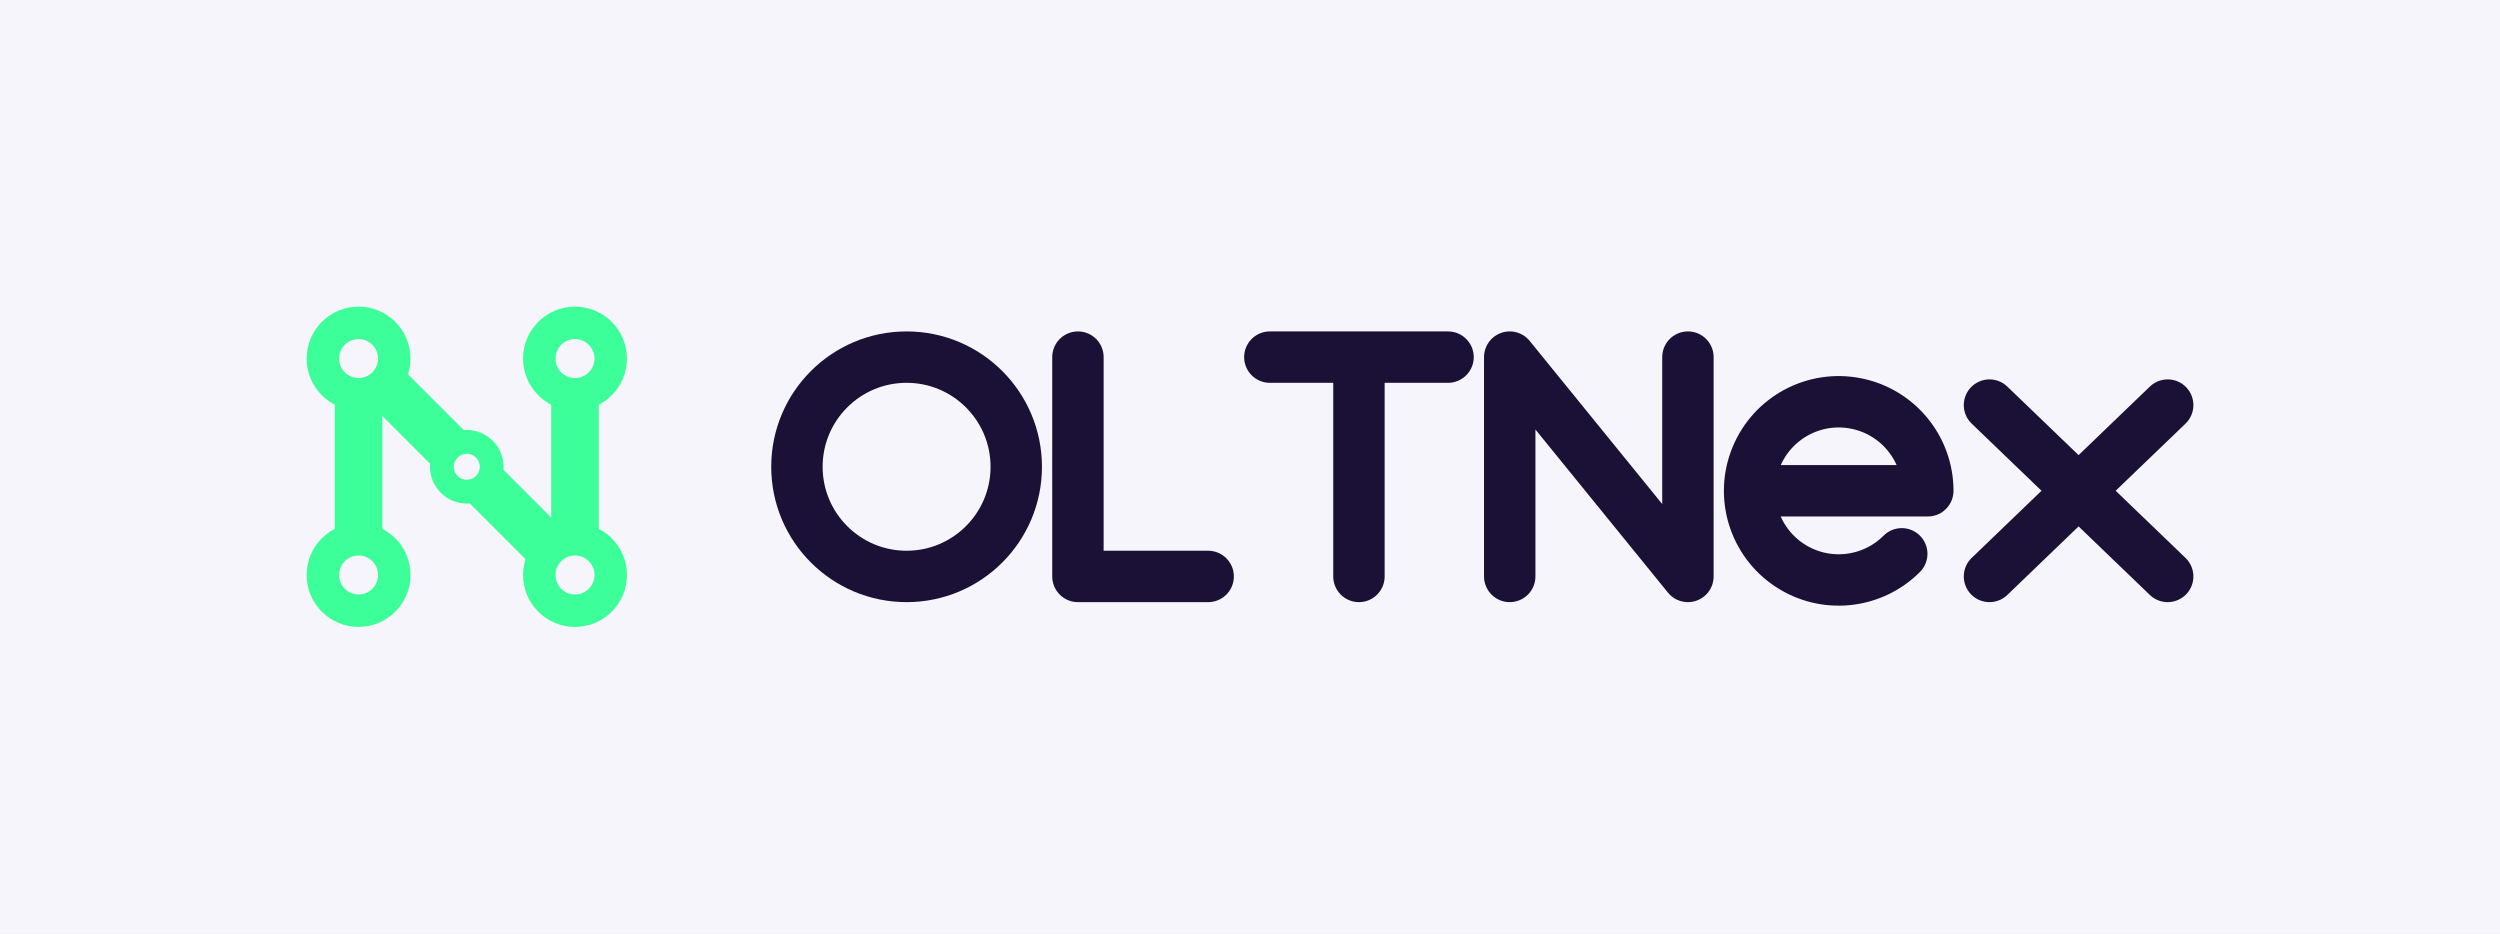
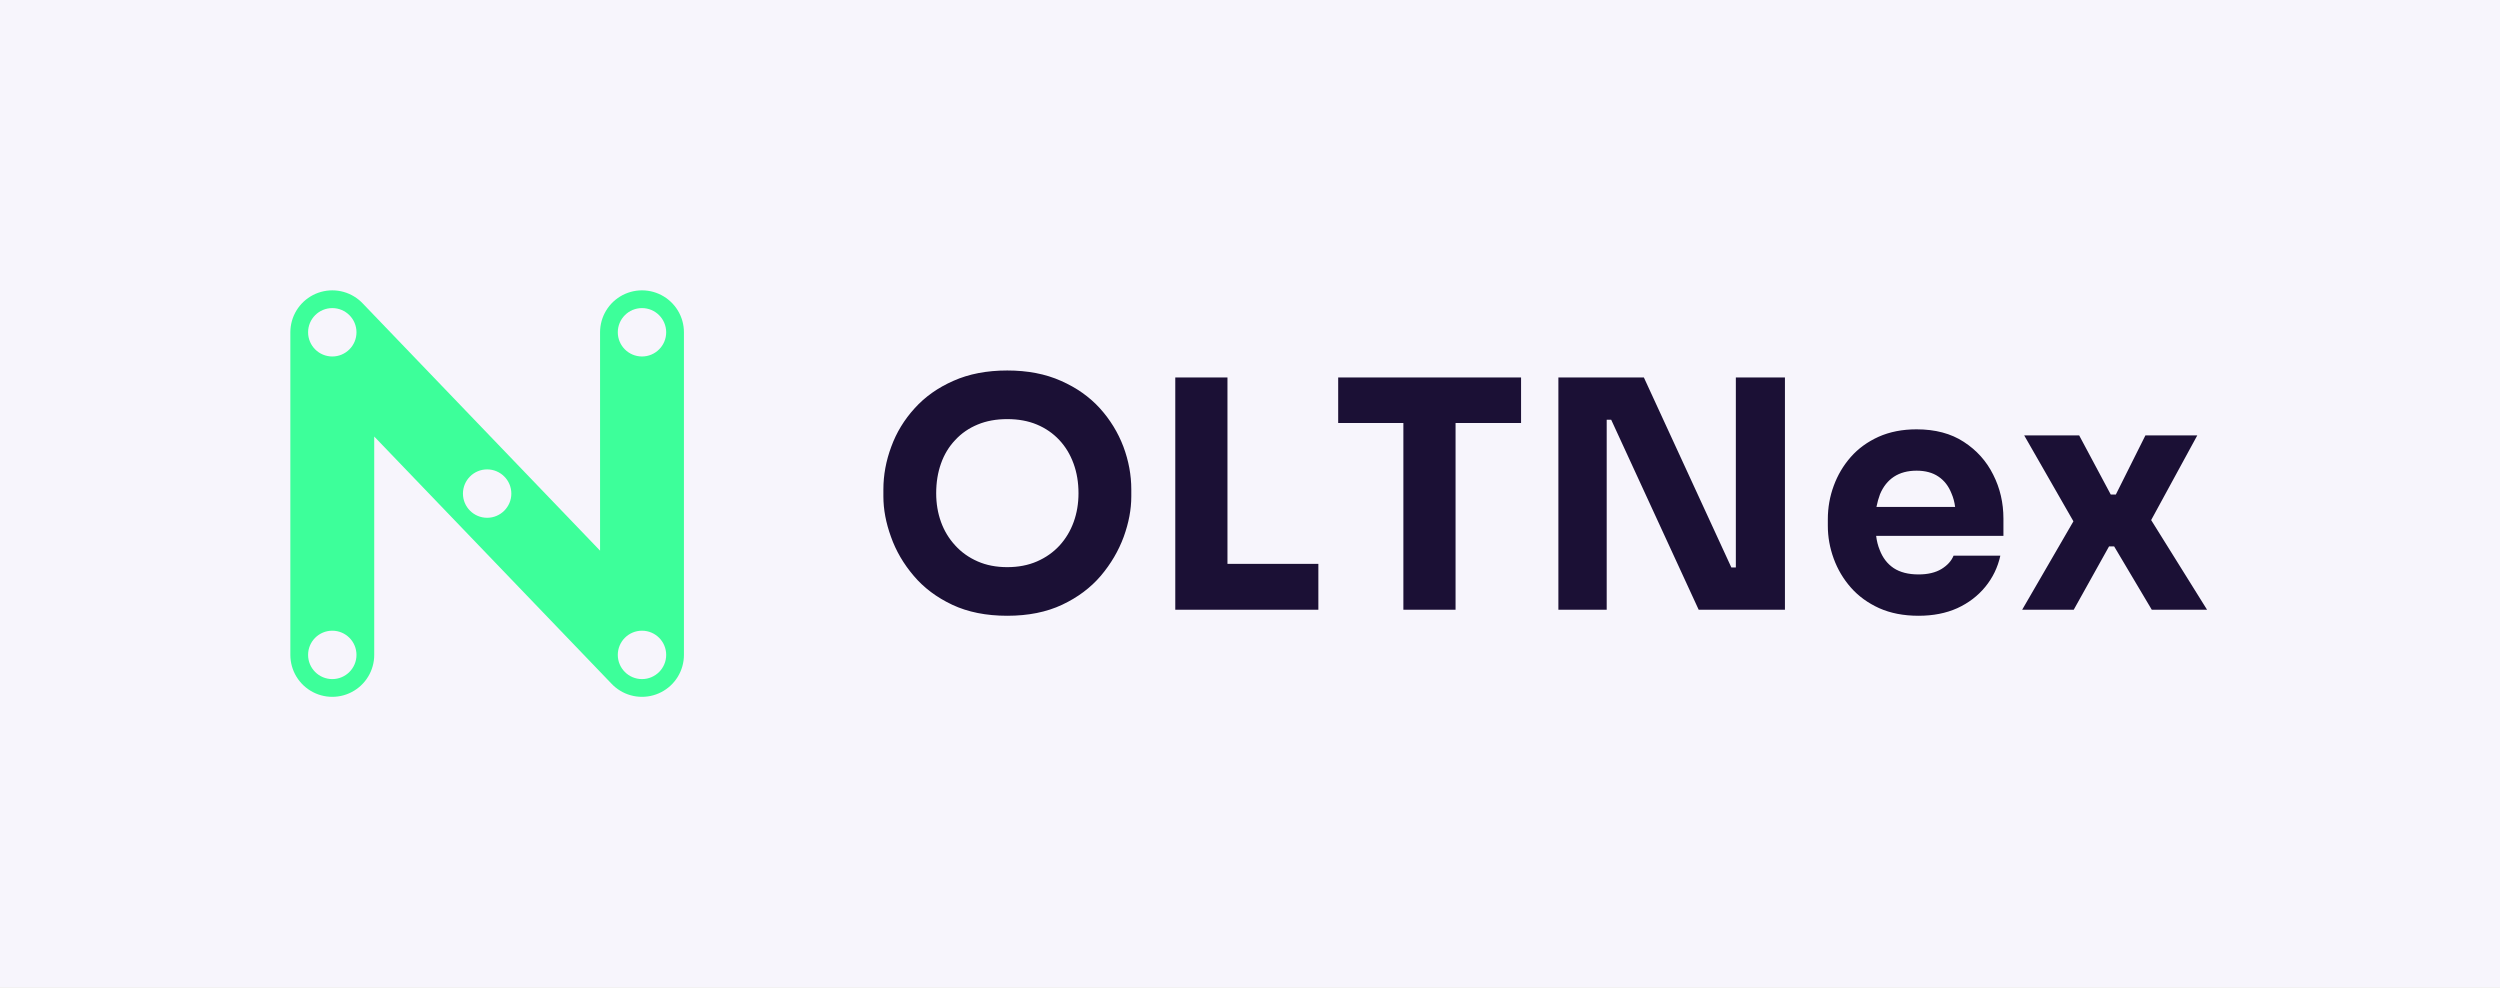
- <svg xmlns="http://www.w3.org/2000/svg" viewBox="0 0 1386.1 517.6" width="1386.1" height="517.6">
-   <defs>
-     <mask id="h" maskUnits="userSpaceOnUse" x="-40" y="-40" width="180" height="180">
-       <rect x="-40" y="-40" width="180" height="180" fill="#fff" />
-       <g fill="#000">
-         <circle cx="0" cy="0" r="9" />
-         <circle cx="0" cy="100" r="9" />
-         <circle cx="100" cy="0" r="9" />
-         <circle cx="100" cy="100" r="9" />
-         <circle cx="50" cy="50" r="6" />
-       </g>
-     </mask>
-   </defs>
-   <rect width="1386.1" height="517.6" fill="#F7F5FC" />
-   <g transform="translate(198.8 198.8) scale(1.2)">
-     <g mask="url(#h)">
-       <path d="M0 100V0L100 100V0" fill="none" stroke="#3DFF9A" stroke-width="22" stroke-linecap="round" stroke-linejoin="round" />
-       <g fill="#3DFF9A">
-         <circle cx="0" cy="0" r="24" />
-         <circle cx="0" cy="100" r="24" />
-         <circle cx="100" cy="0" r="24" />
-         <circle cx="100" cy="100" r="24" />
-         <circle cx="50" cy="50" r="17" fill="#3DFF9A" />
-       </g>
+ <svg xmlns="http://www.w3.org/2000/svg" viewBox="0 0 1614.44 637.5" width="1614.44" height="637.5">
+   <rect width="1614.44" height="637.5" fill="#F7F5FC" />
+   <g transform="translate(214.583 214.583) scale(2.08333)">
+     <defs>
+       <mask id="h" maskUnits="userSpaceOnUse" x="-30" y="-30" width="156" height="160">
+         <rect x="-30" y="-30" width="156" height="160" fill="#fff" />
+         <g fill="#000">
+           <circle cx="0" cy="0" r="7.5" />
+           <circle cx="96" cy="0" r="7.5" />
+           <circle cx="0" cy="100" r="7.5" />
+           <circle cx="96" cy="100" r="7.5" />
+           <circle cx="48" cy="50" r="7.5" />
+         </g>
+       </mask>
+     </defs>
+     <g mask="url(#h)" fill="none" stroke="#3DFF9A" stroke-width="26" stroke-linecap="round" stroke-linejoin="round">
+       <path d="M0 100V0M96 0V100M0 0L96 100" />
    </g>
  </g>
-   <g transform="translate(427.6 183.75) scale(1.9)">
-     <g transform="translate(7.5 7.5)" fill="none" stroke="#1B1035" stroke-width="15" stroke-linecap="round" stroke-linejoin="round">
-       <path d="M32 0A32 32 0 1 1 32 64A32 32 0 1 1 32 0Z" transform="translate(0 0)" />
-       <path d="M0 0V64H38" transform="translate(82 0)" />
-       <path d="M0 0H52M26 0V64" transform="translate(138 0)" />
-       <path d="M0 64V0L52 64V0" transform="translate(208 0)" />
-       <path d="M0 39H52A26 26 0 1 0 44.4 57.4" transform="translate(278 0)" />
-       <path d="M0 14L52 64M52 14L0 64" transform="translate(348 0)" />
-     </g>
-   </g>
+   <path d="M88.8 3.9Q68.4 3.9 53.3 -3.2Q38.2 -10.3 28.4 -21.9Q18.5 -33.5 13.7 -47.1Q8.8 -60.6 8.8 -73.2V-77.7Q8.8 -91.6 13.9 -105.3Q18.9 -119.0 29.0 -130.1Q39.0 -141.2 54.0 -147.8Q69.0 -154.5 88.8 -154.5Q108.5 -154.5 123.5 -147.8Q138.5 -141.2 148.6 -130.1Q158.6 -119.0 163.8 -105.3Q168.9 -91.6 168.9 -77.7V-73.2Q168.9 -60.6 164.0 -47.1Q159.0 -33.5 149.2 -21.9Q139.3 -10.3 124.2 -3.2Q109.1 3.9 88.8 3.9ZM88.8 -27.5Q99.5 -27.5 108.0 -31.2Q116.5 -34.9 122.6 -41.5Q128.6 -48.1 131.7 -56.7Q134.8 -65.3 134.8 -75.2Q134.8 -85.7 131.6 -94.4Q128.4 -103.2 122.4 -109.6Q116.3 -116.1 107.9 -119.6Q99.5 -123.1 88.8 -123.1Q78.1 -123.1 69.7 -119.6Q61.2 -116.1 55.2 -109.6Q49.1 -103.2 46.0 -94.4Q42.9 -85.7 42.9 -75.2Q42.9 -65.3 46.0 -56.7Q49.1 -48.1 55.2 -41.5Q61.2 -34.9 69.7 -31.2Q78.1 -27.5 88.8 -27.5ZM197.3 0.0V-150.0H231.0V-29.6H289.7V0.0ZM344.6 0.0V-120.6H302.5V-150.0H420.6V-120.6H378.3V0.0ZM444.7 0.0V-150.0H499.9L556.4 -27.3H559.3V-150.0H591.0V0.0H535.3L478.8 -122.7H475.9V0.0ZM677.3 3.9Q662.9 3.9 651.9 -1.0Q640.9 -6.0 633.6 -14.3Q626.3 -22.6 622.5 -33.0Q618.7 -43.4 618.7 -54.2V-58.4Q618.7 -69.7 622.5 -80.0Q626.3 -90.4 633.5 -98.6Q640.7 -106.8 651.5 -111.7Q662.3 -116.5 676.0 -116.5Q694.1 -116.5 706.5 -108.4Q719.0 -100.3 725.5 -87.2Q732.1 -74.2 732.1 -58.8V-47.7H649.9Q650.5 -42.7 652.2 -38.6Q655.1 -31.0 661.2 -26.9Q667.4 -22.8 677.3 -22.8Q686.3 -22.8 692.1 -26.3Q697.8 -29.8 699.9 -34.9H730.1Q727.6 -23.6 720.4 -14.8Q713.2 -6.0 702.3 -1.0Q691.4 3.9 677.3 3.9ZM650.1 -66.4H700.9Q700.3 -71.1 698.6 -75.0Q695.8 -82.2 690.1 -86.0Q684.5 -89.8 676.0 -89.8Q667.4 -89.8 661.4 -85.9Q655.5 -82.0 652.4 -74.6Q651.0 -70.9 650.1 -66.4ZM744.2 0.0 777.3 -57.1 745.5 -112.6H781.0L801.4 -74.4H804.7L823.8 -112.6H857.3L827.5 -57.9L863.6 0.0H827.9L803.6 -40.9H800.3L777.5 0.0Z" fill="#1B1035" transform="translate(561.667 393.75)" />
</svg>
